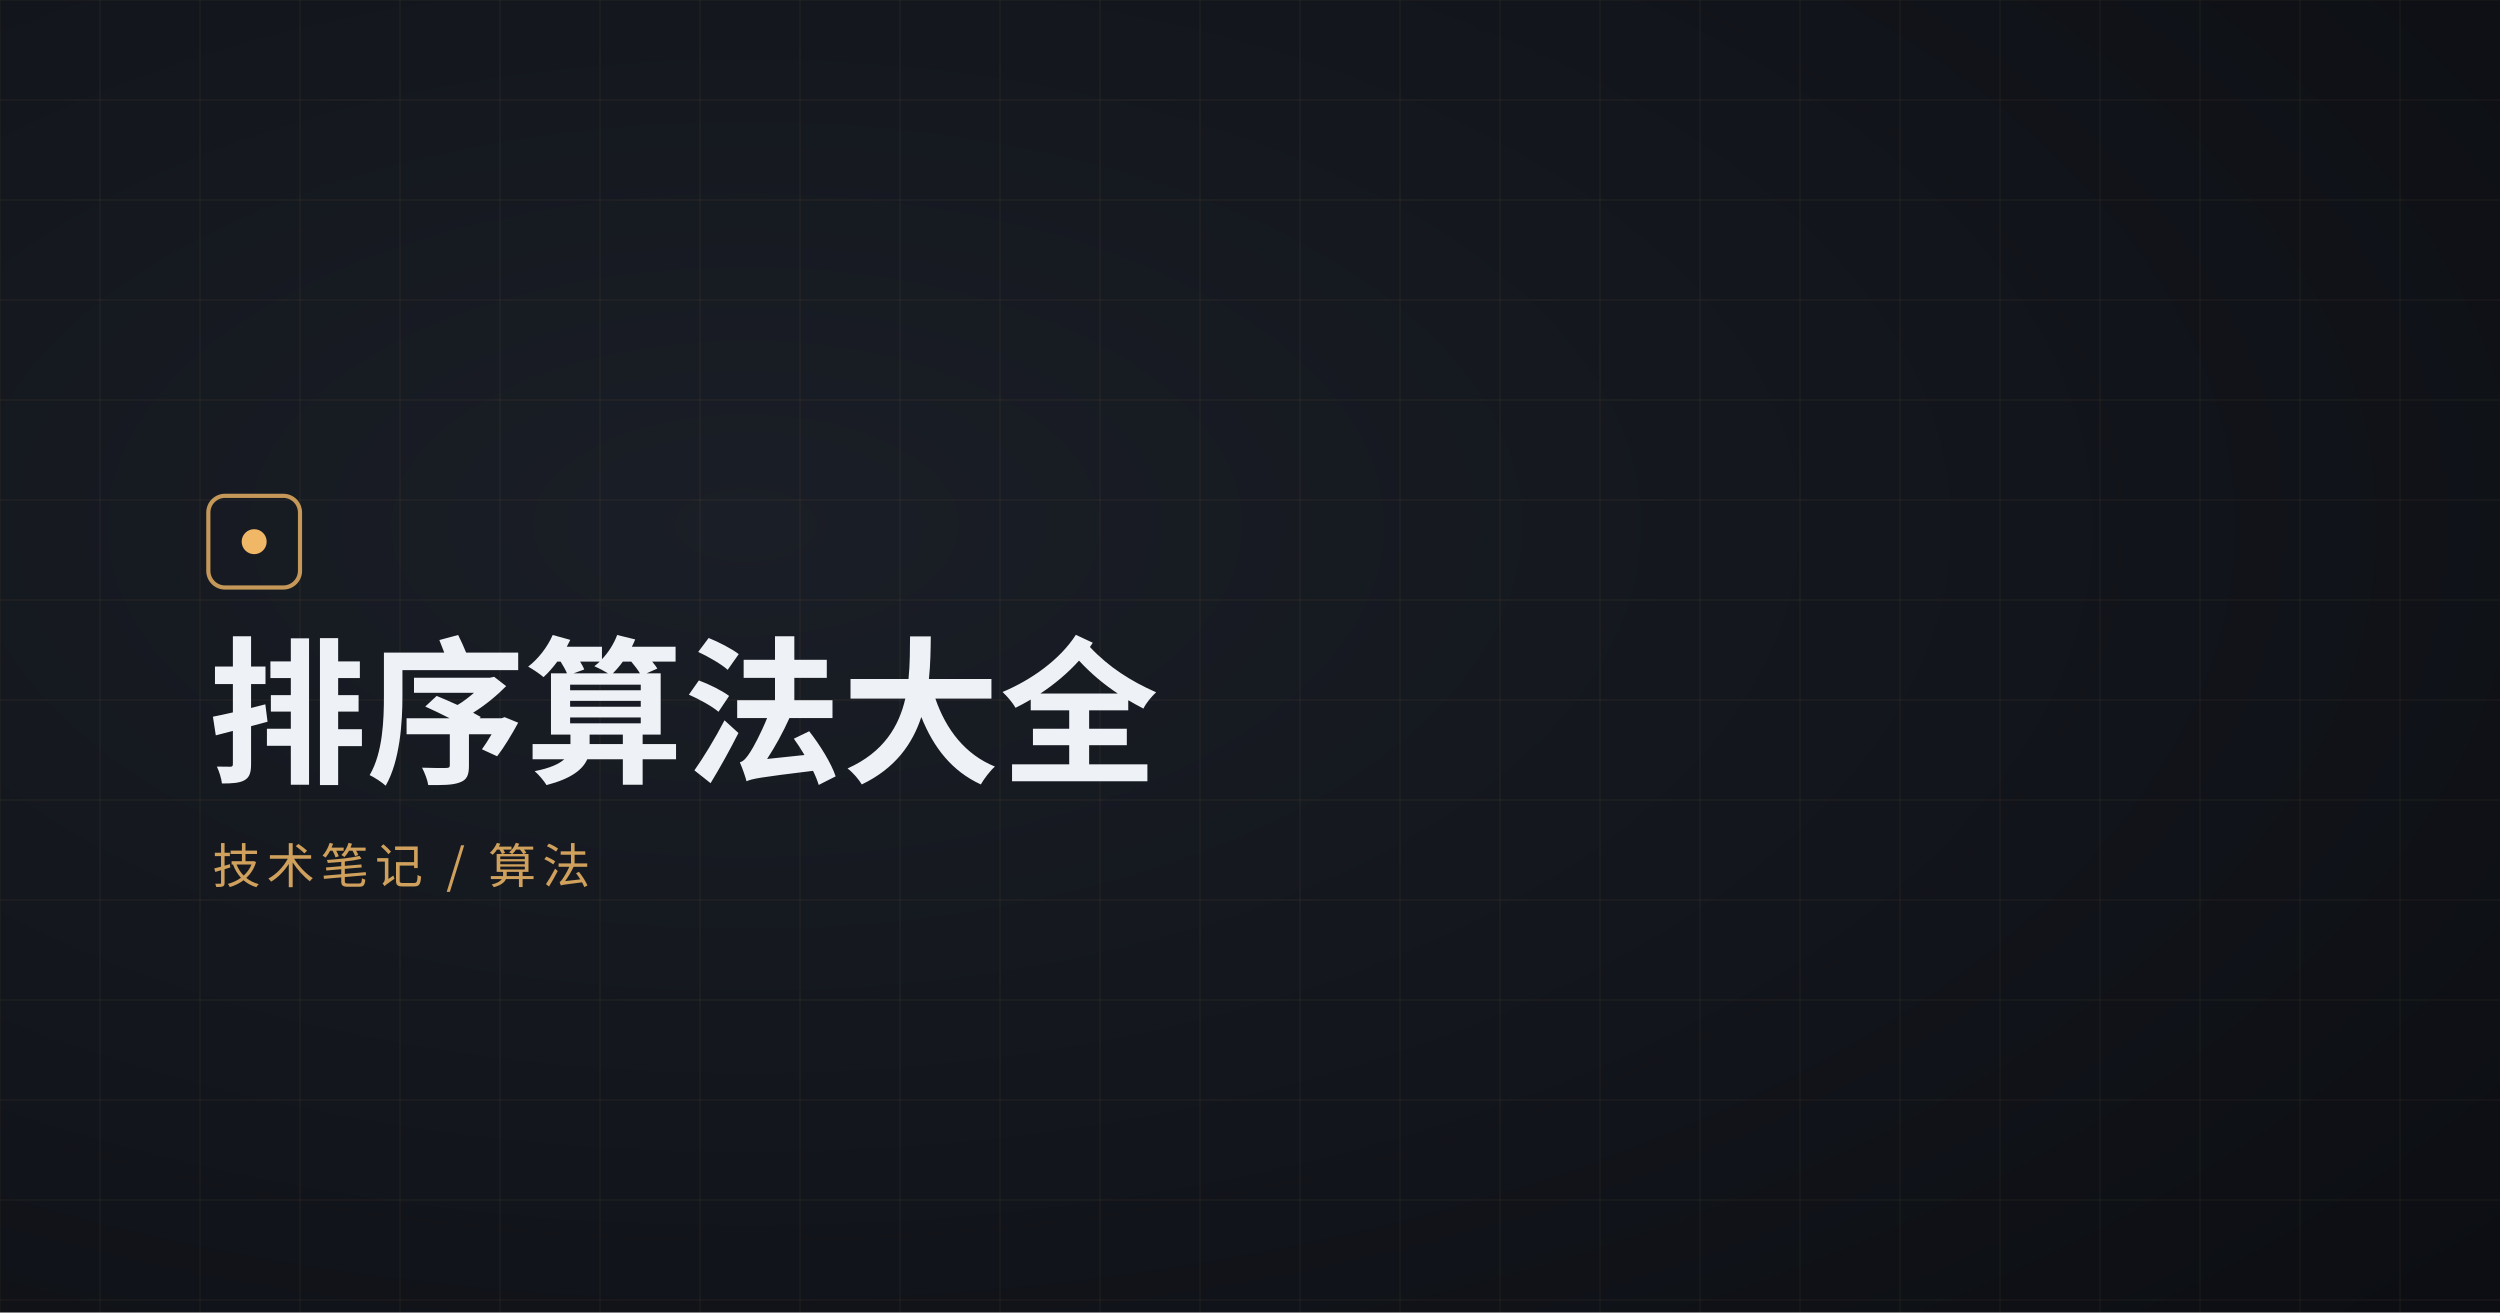
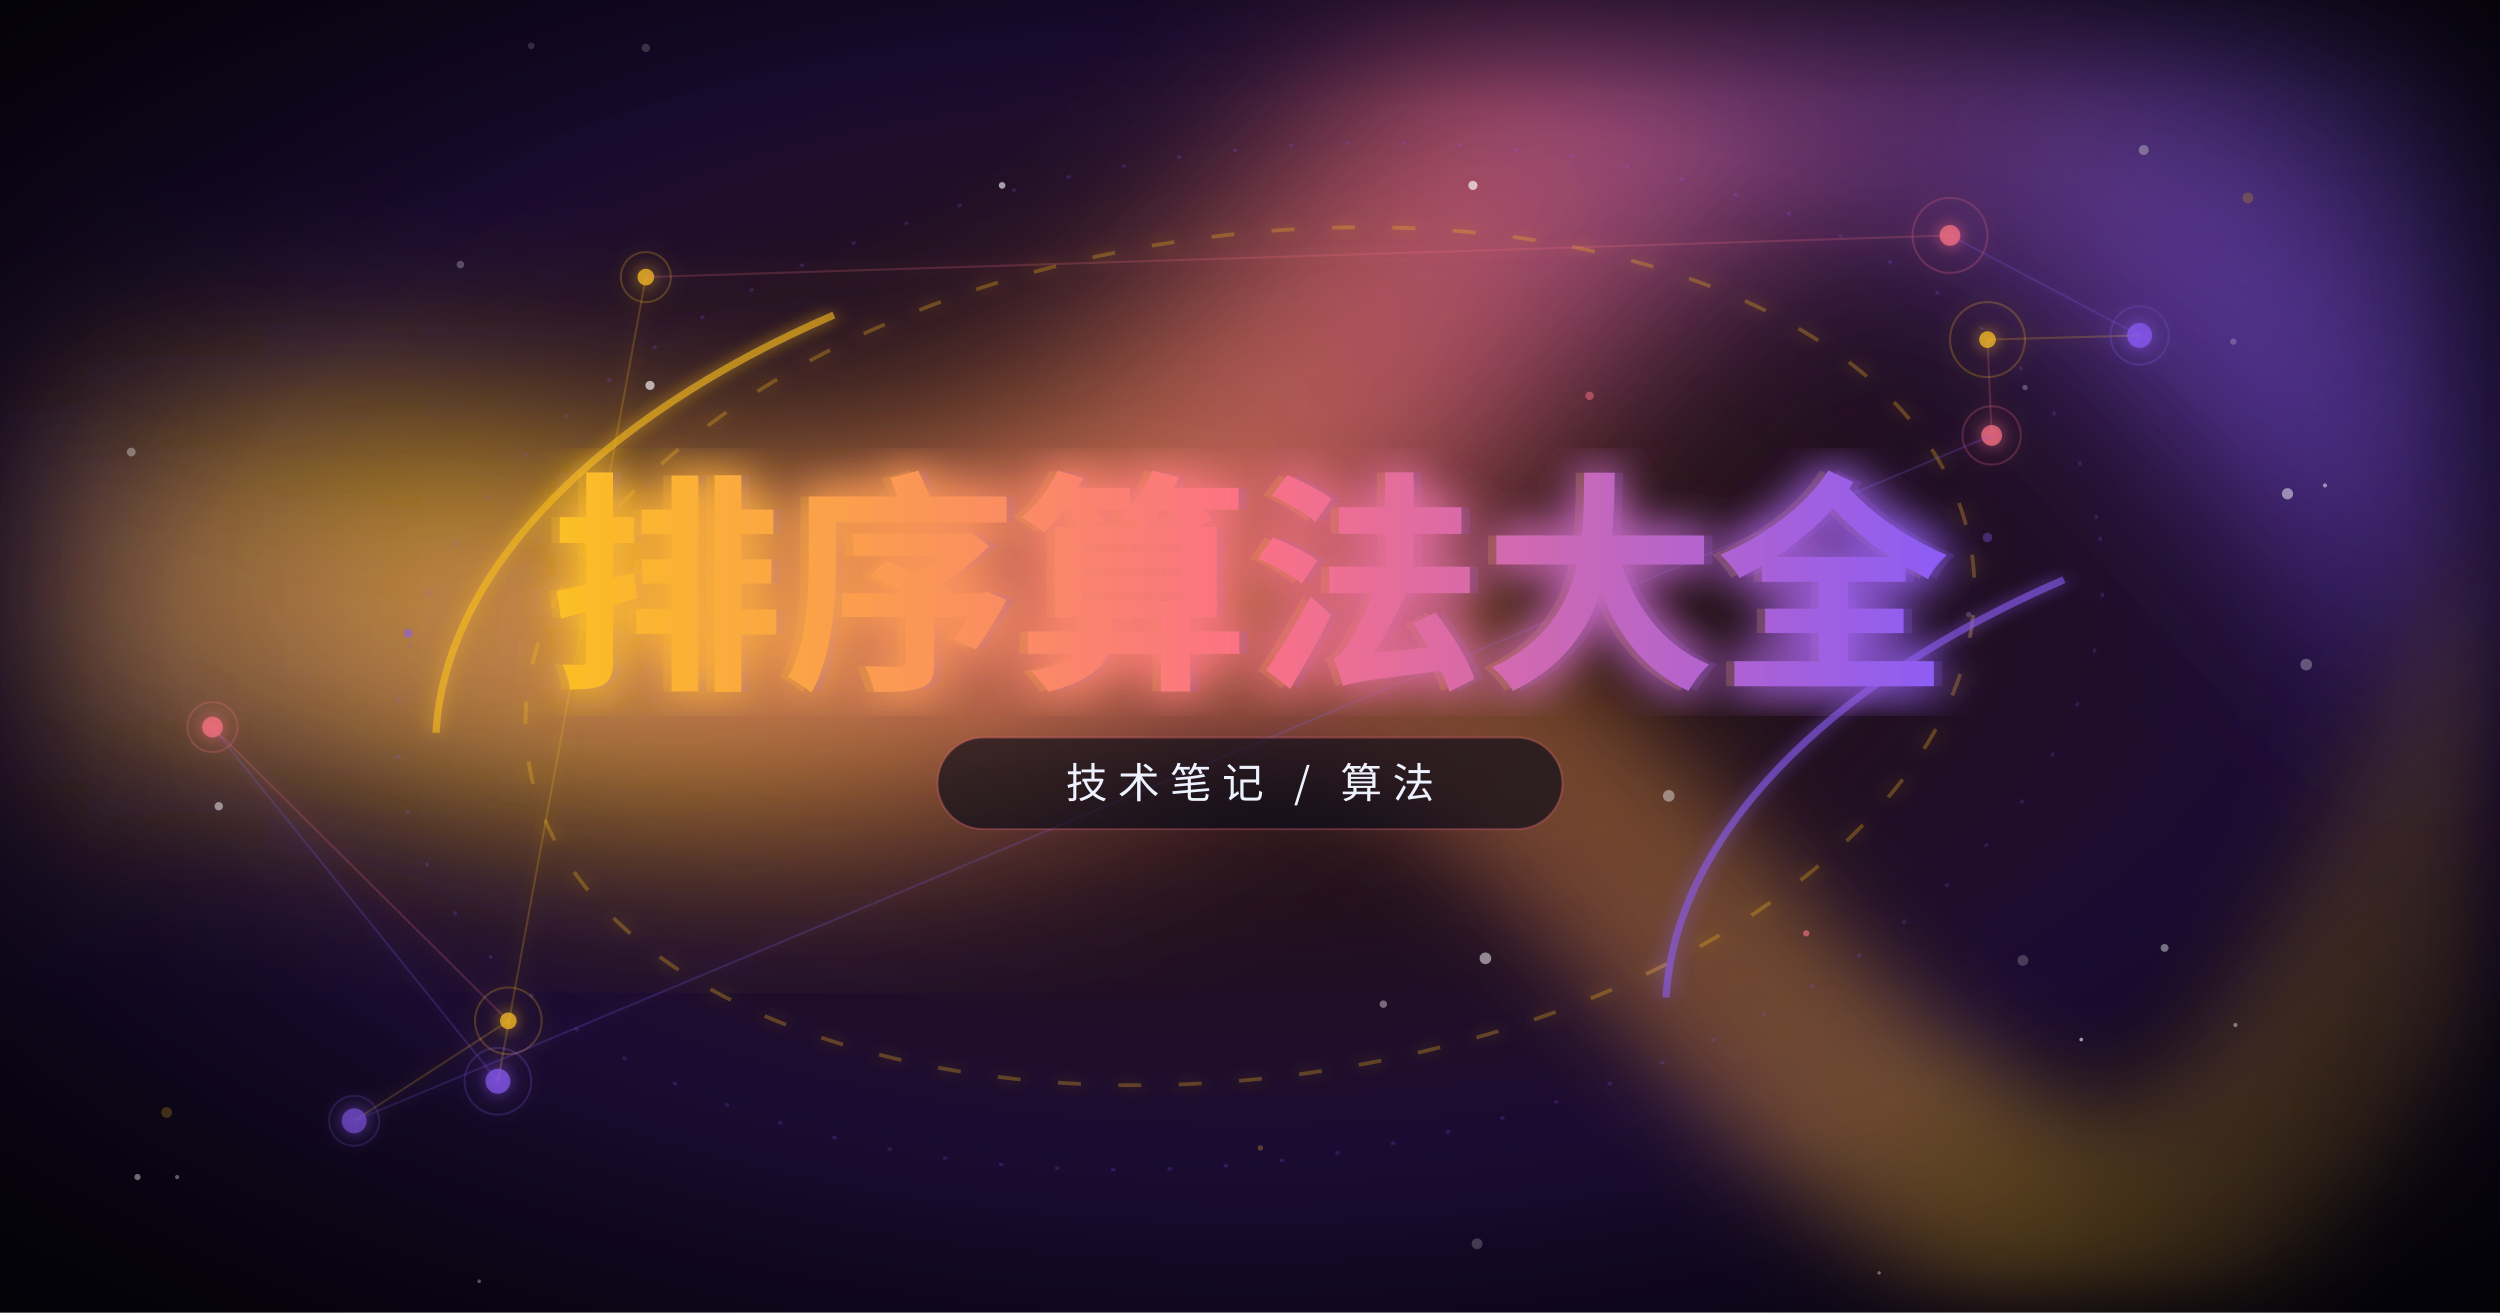
<svg xmlns="http://www.w3.org/2000/svg" width="1200" height="630" viewBox="0 0 1200 630">
  <defs>
-     <radialGradient id="bg" cx="0.3" cy="0.4" r="0.9">
-       <stop offset="0" stop-color="#1a1e26" />
-       <stop offset="1" stop-color="#0c0e13" />
+     <radialGradient id="bg" cx="50%" cy="45%" r="82%">
+       <stop stop-color="#2b1705" />
+       <stop offset=".52" stop-color="#1b0b31" />
+       <stop offset="1" stop-color="#02030a" />
+     </radialGradient>
+     <linearGradient id="auroraA" x1="0" y1="0" x2="1" y2="0">
+       <stop stop-color="#fbbf24" stop-opacity="0" />
+       <stop offset=".25" stop-color="#fbbf24" stop-opacity=".82" />
+       <stop offset=".56" stop-color="#fb7185" stop-opacity=".70" />
+       <stop offset=".82" stop-color="#8b5cf6" stop-opacity=".72" />
+       <stop offset="1" stop-color="#8b5cf6" stop-opacity="0" />
+     </linearGradient>
+     <linearGradient id="auroraB" x1="0" y1="0" x2="1" y2="0">
+       <stop stop-color="#8b5cf6" stop-opacity="0" />
+       <stop offset=".42" stop-color="#fb7185" stop-opacity=".56" />
+       <stop offset=".75" stop-color="#fbbf24" stop-opacity=".58" />
+       <stop offset="1" stop-color="#fbbf24" stop-opacity="0" />
+     </linearGradient>
+     <linearGradient id="titleGradient" x1="0" y1="0" x2="1" y2="0">
+       <stop stop-color="#fbbf24" />
+       <stop offset=".5" stop-color="#fb7185" />
+       <stop offset="1" stop-color="#8b5cf6" />
+     </linearGradient>
+     <linearGradient id="prismGradient" x1="0" y1="0" x2="1" y2="1">
+       <stop stop-color="#fbbf24" stop-opacity=".48" />
+       <stop offset=".5" stop-color="#fb7185" stop-opacity=".10" />
+       <stop offset="1" stop-color="#8b5cf6" stop-opacity=".44" />
+     </linearGradient>
+     <linearGradient id="glassGradient" x1="0" y1="0" x2="1" y2="1">
+       <stop stop-color="#fff" stop-opacity=".13" />
+       <stop offset=".48" stop-color="#fff" stop-opacity=".035" />
+       <stop offset="1" stop-color="#fb7185" stop-opacity=".12" />
+     </linearGradient>
+     <filter id="blur48">
+       <feGaussianBlur stdDeviation="48" />
+     </filter>
+     <filter id="blur22">
+       <feGaussianBlur stdDeviation="22" />
+     </filter>
+     <filter id="lineGlow">
+       <feGaussianBlur stdDeviation="4" result="b" />
+       <feMerge>
+         <feMergeNode in="b" />
+         <feMergeNode in="SourceGraphic" />
+       </feMerge>
+     </filter>
+     <filter id="softGlow">
+       <feGaussianBlur stdDeviation="3" result="b" />
+       <feMerge>
+         <feMergeNode in="b" />
+         <feMergeNode in="SourceGraphic" />
+       </feMerge>
+     </filter>
+     <filter id="titleGlow">
+       <feGaussianBlur stdDeviation="11" result="b1" />
+       <feGaussianBlur stdDeviation="3" result="b2" />
+       <feMerge>
+         <feMergeNode in="b1" />
+         <feMergeNode in="b2" />
+         <feMergeNode in="SourceGraphic" />
+       </feMerge>
+     </filter>
+     <radialGradient id="vignette" cx="50%" cy="50%" r="73%">
+       <stop offset=".58" stop-color="#000" stop-opacity="0" />
+       <stop offset="1" stop-color="#000" stop-opacity=".70" />
    </radialGradient>
  </defs>
  <rect width="1200" height="630" fill="url(#bg)" />
-   <line x1="0" y1="0" x2="0" y2="630" stroke="#f0b866" stroke-width="1" opacity="0.04" />
-   <line x1="48" y1="0" x2="48" y2="630" stroke="#f0b866" stroke-width="1" opacity="0.04" />
-   <line x1="96" y1="0" x2="96" y2="630" stroke="#f0b866" stroke-width="1" opacity="0.04" />
-   <line x1="144" y1="0" x2="144" y2="630" stroke="#f0b866" stroke-width="1" opacity="0.04" />
-   <line x1="192" y1="0" x2="192" y2="630" stroke="#f0b866" stroke-width="1" opacity="0.04" />
-   <line x1="240" y1="0" x2="240" y2="630" stroke="#f0b866" stroke-width="1" opacity="0.04" />
-   <line x1="288" y1="0" x2="288" y2="630" stroke="#f0b866" stroke-width="1" opacity="0.04" />
-   <line x1="336" y1="0" x2="336" y2="630" stroke="#f0b866" stroke-width="1" opacity="0.04" />
-   <line x1="384" y1="0" x2="384" y2="630" stroke="#f0b866" stroke-width="1" opacity="0.04" />
-   <line x1="432" y1="0" x2="432" y2="630" stroke="#f0b866" stroke-width="1" opacity="0.04" />
-   <line x1="480" y1="0" x2="480" y2="630" stroke="#f0b866" stroke-width="1" opacity="0.04" />
-   <line x1="528" y1="0" x2="528" y2="630" stroke="#f0b866" stroke-width="1" opacity="0.04" />
-   <line x1="576" y1="0" x2="576" y2="630" stroke="#f0b866" stroke-width="1" opacity="0.04" />
-   <line x1="624" y1="0" x2="624" y2="630" stroke="#f0b866" stroke-width="1" opacity="0.04" />
-   <line x1="672" y1="0" x2="672" y2="630" stroke="#f0b866" stroke-width="1" opacity="0.04" />
-   <line x1="720" y1="0" x2="720" y2="630" stroke="#f0b866" stroke-width="1" opacity="0.04" />
-   <line x1="768" y1="0" x2="768" y2="630" stroke="#f0b866" stroke-width="1" opacity="0.04" />
-   <line x1="816" y1="0" x2="816" y2="630" stroke="#f0b866" stroke-width="1" opacity="0.04" />
-   <line x1="864" y1="0" x2="864" y2="630" stroke="#f0b866" stroke-width="1" opacity="0.04" />
-   <line x1="912" y1="0" x2="912" y2="630" stroke="#f0b866" stroke-width="1" opacity="0.04" />
-   <line x1="960" y1="0" x2="960" y2="630" stroke="#f0b866" stroke-width="1" opacity="0.04" />
-   <line x1="1008" y1="0" x2="1008" y2="630" stroke="#f0b866" stroke-width="1" opacity="0.04" />
-   <line x1="1056" y1="0" x2="1056" y2="630" stroke="#f0b866" stroke-width="1" opacity="0.04" />
-   <line x1="1104" y1="0" x2="1104" y2="630" stroke="#f0b866" stroke-width="1" opacity="0.04" />
-   <line x1="1152" y1="0" x2="1152" y2="630" stroke="#f0b866" stroke-width="1" opacity="0.04" />
-   <line x1="0" y1="0" x2="1200" y2="0" stroke="#f0b866" stroke-width="1" opacity="0.04" />
-   <line x1="0" y1="48" x2="1200" y2="48" stroke="#f0b866" stroke-width="1" opacity="0.04" />
-   <line x1="0" y1="96" x2="1200" y2="96" stroke="#f0b866" stroke-width="1" opacity="0.04" />
-   <line x1="0" y1="144" x2="1200" y2="144" stroke="#f0b866" stroke-width="1" opacity="0.04" />
-   <line x1="0" y1="192" x2="1200" y2="192" stroke="#f0b866" stroke-width="1" opacity="0.04" />
-   <line x1="0" y1="240" x2="1200" y2="240" stroke="#f0b866" stroke-width="1" opacity="0.04" />
-   <line x1="0" y1="288" x2="1200" y2="288" stroke="#f0b866" stroke-width="1" opacity="0.04" />
-   <line x1="0" y1="336" x2="1200" y2="336" stroke="#f0b866" stroke-width="1" opacity="0.04" />
-   <line x1="0" y1="384" x2="1200" y2="384" stroke="#f0b866" stroke-width="1" opacity="0.04" />
-   <line x1="0" y1="432" x2="1200" y2="432" stroke="#f0b866" stroke-width="1" opacity="0.04" />
-   <line x1="0" y1="480" x2="1200" y2="480" stroke="#f0b866" stroke-width="1" opacity="0.04" />
-   <line x1="0" y1="528" x2="1200" y2="528" stroke="#f0b866" stroke-width="1" opacity="0.04" />
-   <line x1="0" y1="576" x2="1200" y2="576" stroke="#f0b866" stroke-width="1" opacity="0.04" />
-   <line x1="0" y1="624" x2="1200" y2="624" stroke="#f0b866" stroke-width="1" opacity="0.04" />
-   <rect x="100" y="238" width="44" height="44" rx="8" fill="none" stroke="#f0b866" stroke-width="2" opacity="0.8" />
-   <circle cx="122" cy="260" r="6" fill="#f0b866" />
-   <text x="100" y="370" font-family="'PingFang SC','Microsoft YaHei','Noto Sans CJK SC',sans-serif" font-size="76" font-weight="700" fill="#eef1f6">排序算法大全</text>
-   <text x="102" y="424" font-family="'PingFang SC','Microsoft YaHei','Noto Sans CJK SC',sans-serif" font-size="23" fill="#f0b866" opacity="0.85" letter-spacing="3">技术笔记 / 算法</text>
+   <path d="M-160 426 C100 70 360 520 660 162 S1060 90 1360 433" fill="none" stroke="url(#auroraA)" stroke-width="172" filter="url(#blur48)" opacity=".94" />
+   <path d="M-100 167 C220 500 500 90 800 436 S1110 465 1320 140" fill="none" stroke="url(#auroraB)" stroke-width="105" filter="url(#blur22)" opacity=".64" />
+   <circle cx="1079" cy="95" r="2.6" fill="#fbbf24" opacity="0.32" />
+   <circle cx="310" cy="23" r="2.0" fill="#ffffff" opacity="0.22" />
+   <circle cx="105" cy="387" r="2.0" fill="#ffffff" opacity="0.49" />
+   <circle cx="1098" cy="237" r="2.7" fill="#ffffff" opacity="0.49" />
+   <circle cx="1116" cy="233" r="1.0" fill="#ffffff" opacity="0.53" />
+   <circle cx="954" cy="258" r="2.3" fill="#8b5cf6" opacity="0.35" />
+   <circle cx="801" cy="382" r="2.8" fill="#ffffff" opacity="0.41" />
+   <circle cx="902" cy="611" r="0.8" fill="#ffffff" opacity="0.53" />
+   <circle cx="709" cy="597" r="2.6" fill="#ffffff" opacity="0.22" />
+   <circle cx="972" cy="186" r="1.3" fill="#ffffff" opacity="0.25" />
+   <circle cx="867" cy="448" r="1.5" fill="#fb7185" opacity="0.64" />
+   <circle cx="85" cy="565" r="1.0" fill="#ffffff" opacity="0.56" />
+   <circle cx="481" cy="89" r="1.6" fill="#ffffff" opacity="0.60" />
+   <circle cx="1073" cy="492" r="1.0" fill="#ffffff" opacity="0.48" />
+   <circle cx="63" cy="217" r="2.1" fill="#ffffff" opacity="0.39" />
+   <circle cx="80" cy="534" r="2.6" fill="#fbbf24" opacity="0.32" />
+   <circle cx="255" cy="22" r="1.6" fill="#ffffff" opacity="0.22" />
+   <circle cx="1029" cy="72" r="2.4" fill="#ffffff" opacity="0.43" />
+   <circle cx="1107" cy="319" r="2.8" fill="#ffffff" opacity="0.29" />
+   <circle cx="945" cy="295" r="1.3" fill="#ffffff" opacity="0.18" />
+   <circle cx="196" cy="304" r="2.2" fill="#8b5cf6" opacity="0.54" />
+   <circle cx="1039" cy="455" r="1.9" fill="#ffffff" opacity="0.41" />
+   <circle cx="312" cy="185" r="2.2" fill="#ffffff" opacity="0.63" />
+   <circle cx="230" cy="615" r="0.9" fill="#ffffff" opacity="0.46" />
+   <circle cx="713" cy="460" r="2.8" fill="#ffffff" opacity="0.50" />
+   <circle cx="763" cy="190" r="2.0" fill="#fb7185" opacity="0.50" />
+   <circle cx="971" cy="461" r="2.6" fill="#ffffff" opacity="0.20" />
+   <circle cx="221" cy="127" r="1.8" fill="#ffffff" opacity="0.26" />
+   <circle cx="664" cy="482" r="1.8" fill="#ffffff" opacity="0.38" />
+   <circle cx="1072" cy="164" r="1.5" fill="#ffffff" opacity="0.25" />
+   <circle cx="605" cy="551" r="1.3" fill="#fbbf24" opacity="0.29" />
+   <circle cx="66" cy="565" r="1.5" fill="#ffffff" opacity="0.68" />
+   <circle cx="707" cy="89" r="2.2" fill="#ffffff" opacity="0.65" />
+   <circle cx="999" cy="499" r="0.9" fill="#ffffff" opacity="0.61" />
+   <g transform="translate(600 315) rotate(-8)" fill="none" filter="url(#lineGlow)">
+     <ellipse rx="350" ry="202" stroke="#fbbf24" stroke-opacity=".28" stroke-width="1.8" stroke-dasharray="11 18" />
+     <ellipse rx="412" ry="242" stroke="#8b5cf6" stroke-opacity=".20" stroke-width="1.5" stroke-dasharray="2 25" />
+     <path d="M-392 -18 A395 218 0 0 1 -175 -190" stroke="#fbbf24" stroke-width="3.5" opacity=".58" />
+     <path d="M175 190 A395 218 0 0 1 392 18" stroke="#8b5cf6" stroke-width="3.5" opacity=".58" />
+   </g>
+   <g filter="url(#lineGlow)">
+     <line x1="310" y1="133" x2="239" y2="519" stroke="#fbbf24" stroke-opacity=".20" />
+     <circle cx="310" cy="133" r="4" fill="#fbbf24" opacity=".72" />
+     <circle cx="310" cy="133" r="12" fill="none" stroke="#fbbf24" stroke-opacity=".22" />
+     <line x1="956" y1="209" x2="954" y2="163" stroke="#fb7185" stroke-opacity=".20" />
+     <circle cx="956" cy="209" r="5" fill="#fb7185" opacity=".72" />
+     <circle cx="956" cy="209" r="14" fill="none" stroke="#fb7185" stroke-opacity=".22" />
+     <line x1="239" y1="519" x2="102" y2="349" stroke="#8b5cf6" stroke-opacity=".20" />
+     <circle cx="239" cy="519" r="6" fill="#8b5cf6" opacity=".72" />
+     <circle cx="239" cy="519" r="16" fill="none" stroke="#8b5cf6" stroke-opacity=".22" />
+     <line x1="954" y1="163" x2="1027" y2="161" stroke="#fbbf24" stroke-opacity=".20" />
+     <circle cx="954" cy="163" r="4" fill="#fbbf24" opacity=".72" />
+     <circle cx="954" cy="163" r="18" fill="none" stroke="#fbbf24" stroke-opacity=".22" />
+     <line x1="102" y1="349" x2="244" y2="490" stroke="#fb7185" stroke-opacity=".20" />
+     <circle cx="102" cy="349" r="5" fill="#fb7185" opacity=".72" />
+     <circle cx="102" cy="349" r="12" fill="none" stroke="#fb7185" stroke-opacity=".22" />
+     <line x1="1027" y1="161" x2="936" y2="113" stroke="#8b5cf6" stroke-opacity=".20" />
+     <circle cx="1027" cy="161" r="6" fill="#8b5cf6" opacity=".72" />
+     <circle cx="1027" cy="161" r="14" fill="none" stroke="#8b5cf6" stroke-opacity=".22" />
+     <line x1="244" y1="490" x2="170" y2="538" stroke="#fbbf24" stroke-opacity=".20" />
+     <circle cx="244" cy="490" r="4" fill="#fbbf24" opacity=".72" />
+     <circle cx="244" cy="490" r="16" fill="none" stroke="#fbbf24" stroke-opacity=".22" />
+     <line x1="936" y1="113" x2="310" y2="133" stroke="#fb7185" stroke-opacity=".20" />
+     <circle cx="936" cy="113" r="5" fill="#fb7185" opacity=".72" />
+     <circle cx="936" cy="113" r="18" fill="none" stroke="#fb7185" stroke-opacity=".22" />
+     <line x1="170" y1="538" x2="956" y2="209" stroke="#8b5cf6" stroke-opacity=".20" />
+     <circle cx="170" cy="538" r="6" fill="#8b5cf6" opacity=".72" />
+     <circle cx="170" cy="538" r="12" fill="none" stroke="#8b5cf6" stroke-opacity=".22" />
+   </g>
+   <text x="596" y="322" font-family="'PingFang SC','Microsoft YaHei','Noto Sans CJK SC',sans-serif" font-size="112" font-weight="900" fill="#fbbf24" opacity=".22" text-anchor="middle">排序算法大全</text>
+   <text x="604" y="322" font-family="'PingFang SC','Microsoft YaHei','Noto Sans CJK SC',sans-serif" font-size="112" font-weight="900" fill="#8b5cf6" opacity=".20" text-anchor="middle">排序算法大全</text>
+   <text x="600" y="322" font-family="'PingFang SC','Microsoft YaHei','Noto Sans CJK SC',sans-serif" font-size="112" font-weight="900" fill="url(#titleGradient)" text-anchor="middle" filter="url(#titleGlow)">排序算法大全</text>
+   <rect x="450" y="354" width="300" height="44" rx="22" fill="#070a18" opacity=".64" stroke="#fb7185" stroke-opacity=".42" />
+   <text x="600" y="383" font-family="'PingFang SC','Microsoft YaHei','Noto Sans CJK SC',sans-serif" font-size="20" fill="#eef2ff" text-anchor="middle" letter-spacing="5">技术笔记 / 算法</text>
+   <rect width="1200" height="630" fill="url(#vignette)" pointer-events="none" />
</svg>
